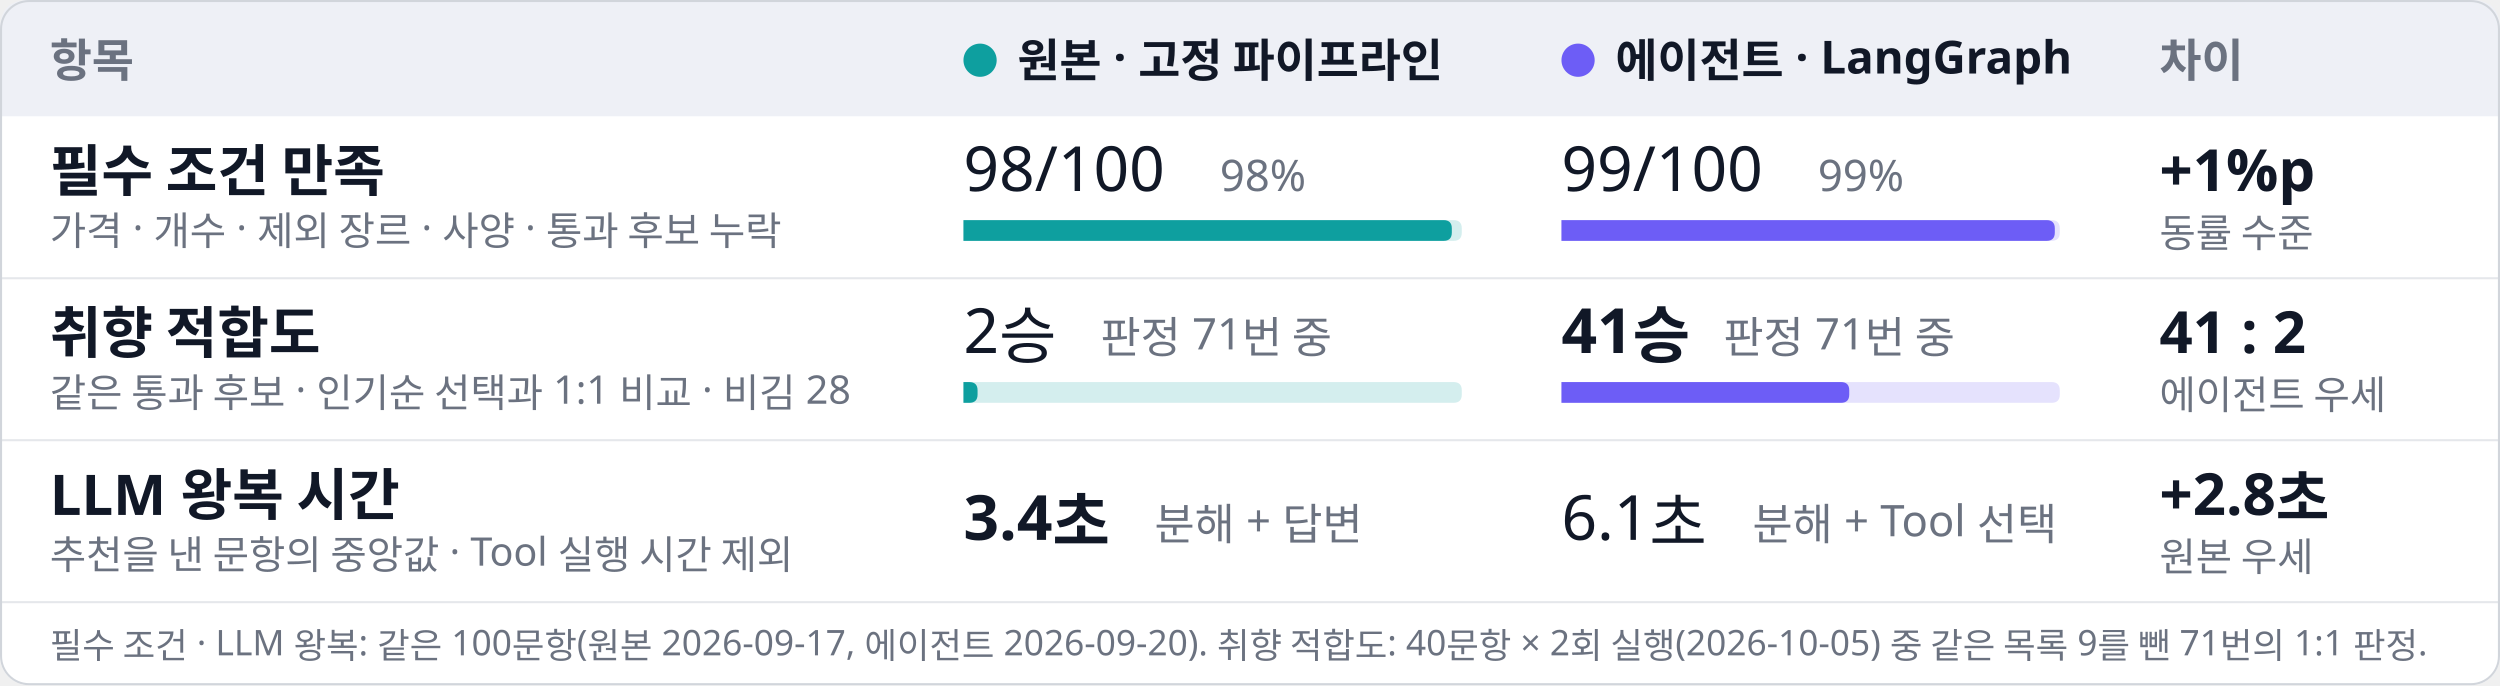
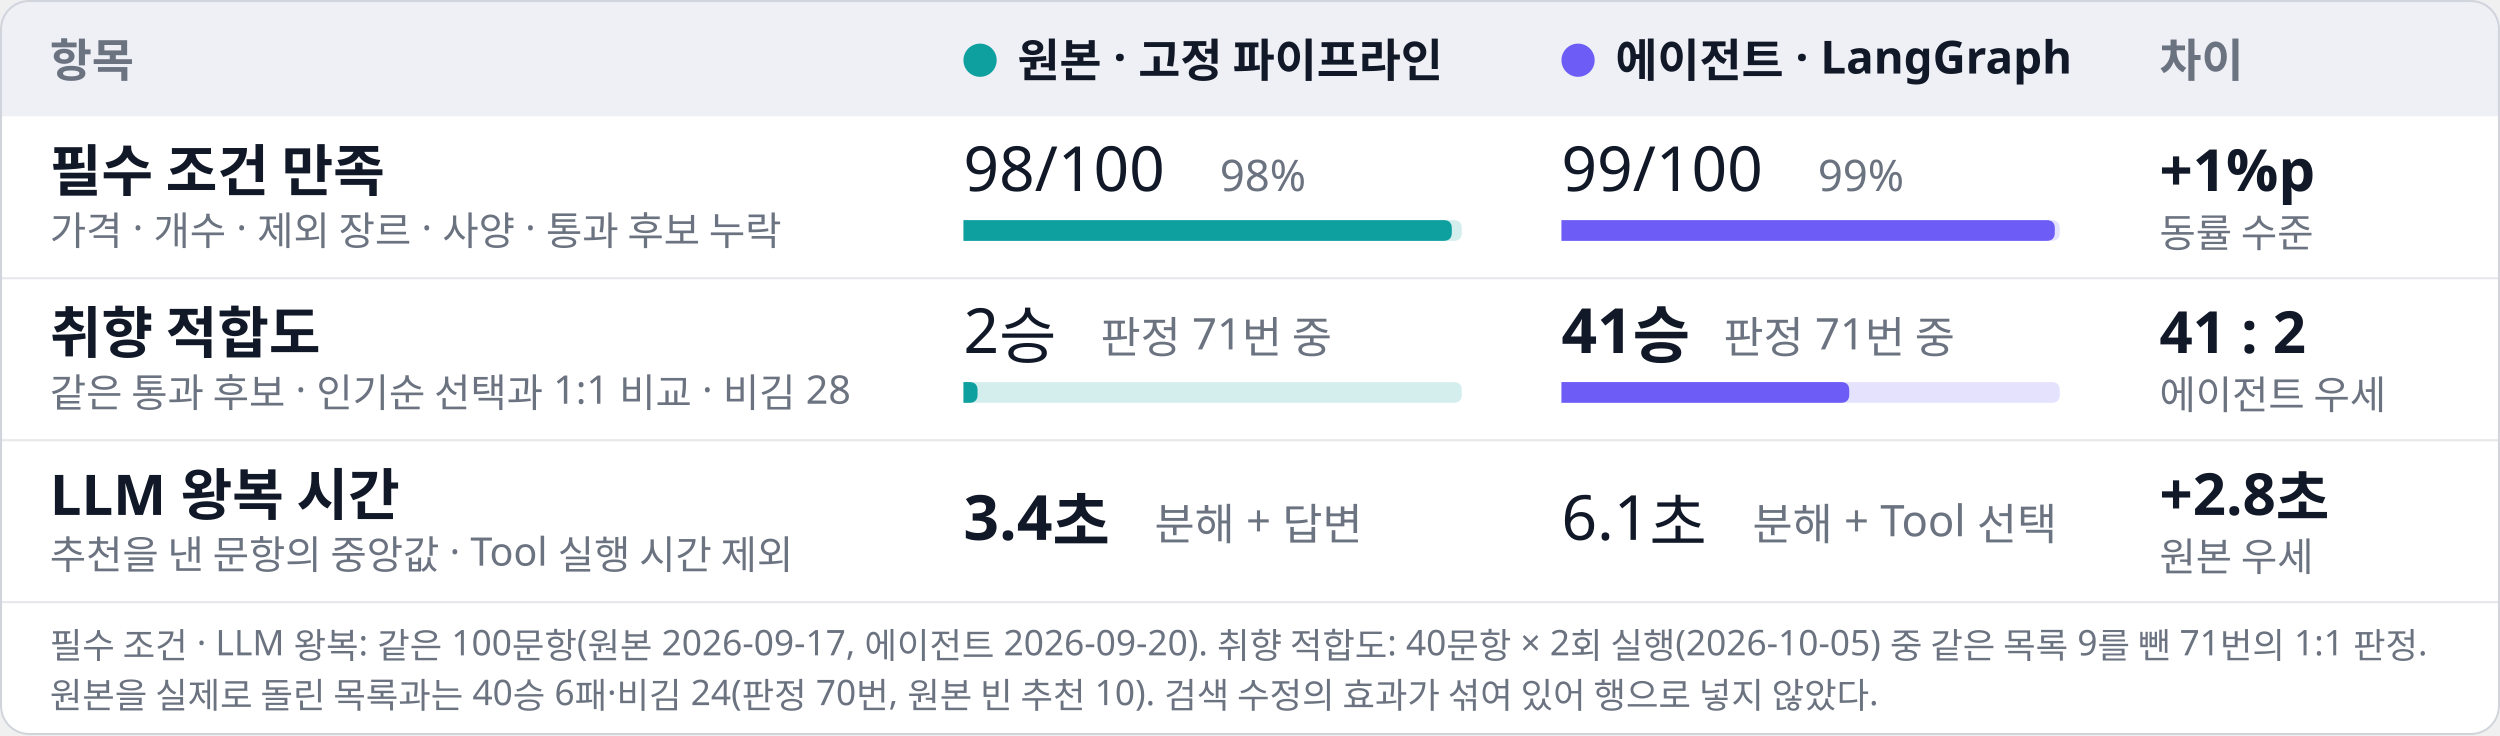
- <svg xmlns="http://www.w3.org/2000/svg" width="1204" height="330" viewBox="56 172 1204 330" font-family="Apple SD Gothic Neo, Pretendard, Noto Sans KR, sans-serif">
-   <rect x="56" y="172" width="1204" height="330" rx="14" fill="white" />
+ <svg xmlns="http://www.w3.org/2000/svg" width="1204" height="354" viewBox="56 172 1204 354" font-family="Apple SD Gothic Neo, Pretendard, Noto Sans KR, sans-serif">
+   <rect x="56" y="172" width="1204" height="354" rx="14" fill="white" />
  <path d="M56 228 V186 Q56 172 70 172 H1246 Q1260 172 1260 186 V228 Z" fill="#EEF0F6" />
  <text x="80" y="209" font-size="22" fill="#6B7280" font-weight="600" text-anchor="start">항목</text>
  <circle cx="528" cy="201" r="8" fill="#0E9F9F" />
  <text x="546" y="209" font-size="22" fill="#111827" font-weight="600" text-anchor="start">원본 · 고정 파이프라인</text>
  <circle cx="816" cy="201" r="8" fill="#6D5DF6" />
  <text x="834" y="209" font-size="22" fill="#111827" font-weight="600" text-anchor="start">에이전트 · LangGraph</text>
  <text x="1096" y="209" font-size="22" fill="#6B7280" font-weight="600" text-anchor="start">차이</text>
  <text x="80" y="264" font-size="27" fill="#111827" font-weight="600" text-anchor="start">필수 조건 만족</text>
  <text x="80" y="290" font-size="19" fill="#6B7280" font-weight="400" text-anchor="start">가격 · 개수 · 제외 장르 · 사양 · 통과 후보 누락</text>
  <text x="520" y="264" font-size="30" fill="#111827" font-weight="500" text-anchor="start">98/100</text>
  <text x="643.5" y="264" font-size="21" fill="#6B7280" font-weight="400" text-anchor="start">98%</text>
  <path d="M520 278 H756 Q760 278 760 282 V284 Q760 288 756 288 H520 Z" fill="#D4EEEE" />
  <path d="M520 278 H751.2 Q755.2 278 755.2 282 V284 Q755.2 288 751.2 288 H520 Z" fill="#0E9F9F" />
  <text x="808" y="264" font-size="30" fill="#111827" font-weight="500" text-anchor="start">99/100</text>
  <text x="931.5" y="264" font-size="21" fill="#6B7280" font-weight="400" text-anchor="start">99%</text>
  <path d="M808 278 H1044 Q1048 278 1048 282 V284 Q1048 288 1044 288 H808 Z" fill="#E5E2FD" />
  <path d="M808 278 H1041.6 Q1045.6 278 1045.6 282 V284 Q1045.6 288 1041.6 288 H808 Z" fill="#6D5DF6" />
  <text x="1096" y="264" font-size="28" fill="#111827" font-weight="700" text-anchor="start">+1%p</text>
  <text x="1096" y="291" font-size="19" fill="#6B7280" font-weight="400" text-anchor="start">동률 수준</text>
  <line x1="56" y1="306" x2="1260" y2="306" stroke="#E5E7EB" />
  <text x="80" y="342" font-size="27" fill="#111827" font-weight="600" text-anchor="start">취향 적합도</text>
  <text x="80" y="368" font-size="19" fill="#6B7280" font-weight="400" text-anchor="start">같은 통과 후보 · 인기순 선택과 1:1 비교 · 비김 28</text>
  <text x="520" y="342" font-size="30" fill="#111827" font-weight="500" text-anchor="start">2승</text>
  <text x="586" y="342" font-size="21" fill="#6B7280" font-weight="400" text-anchor="start">판정 71번 중</text>
  <path d="M520 356 H756 Q760 356 760 360 V362 Q760 366 756 366 H520 Z" fill="#D4EEEE" />
  <path d="M520 356 H522.8 Q526.8 356 526.8 360 V362 Q526.8 366 522.8 366 H520 Z" fill="#0E9F9F" />
  <text x="808" y="342" font-size="30" fill="#111827" font-weight="700" text-anchor="start">41승</text>
  <text x="886" y="342" font-size="21" fill="#6B7280" font-weight="400" text-anchor="start">판정 71번 중</text>
  <path d="M808 356 H1044 Q1048 356 1048 360 V362 Q1048 366 1044 366 H808 Z" fill="#E5E2FD" />
  <path d="M808 356 H942.6 Q946.6 356 946.6 360 V362 Q946.6 366 942.6 366 H808 Z" fill="#6D5DF6" />
  <text x="1096" y="342" font-size="28" fill="#111827" font-weight="700" text-anchor="start">41 : 2</text>
  <text x="1096" y="369" font-size="19" fill="#6B7280" font-weight="400" text-anchor="start">에이전트 우세</text>
  <line x1="56" y1="384" x2="1260" y2="384" stroke="#E5E7EB" />
  <text x="80" y="420" font-size="27" fill="#111827" font-weight="600" text-anchor="start">LLM 왕복 시간</text>
  <text x="80" y="446" font-size="19" fill="#6B7280" font-weight="400" text-anchor="start">추천을 낸 문항의 중앙값 · Tool 실행 시간 제외</text>
  <text x="520" y="432" font-size="30" fill="#111827" font-weight="700" text-anchor="start">3.4초</text>
  <text x="612" y="432" font-size="21" fill="#6B7280" font-weight="400" text-anchor="start">분해 + 답변</text>
  <text x="808" y="432" font-size="30" fill="#111827" font-weight="500" text-anchor="start">6.1초</text>
  <text x="900" y="432" font-size="21" fill="#6B7280" font-weight="400" text-anchor="start">분해 + Tool 선택</text>
  <text x="1096" y="420" font-size="28" fill="#111827" font-weight="700" text-anchor="start">+2.8초</text>
  <text x="1096" y="447" font-size="19" fill="#6B7280" font-weight="400" text-anchor="start">원본 우세</text>
  <line x1="56" y1="462" x2="1260" y2="462" stroke="#E5E7EB" />
  <text x="80" y="489" font-size="17" fill="#6B7280" font-weight="400" text-anchor="start">필수 조건 · LLM 왕복: 같은 100문항(원본 2026-09-17, 에이전트 2026-09-20). 취향 적합도: 40문항 × 2회 실행(2026-10-05) 중 같은 목록 9를 뺀 71번의 1:1 판정.</text>
-   <rect x="56.5" y="172.5" width="1203" height="329" rx="13.5" fill="none" stroke="#D1D5DB" />
+   <text x="80" y="513" font-size="17" fill="#6B7280" font-weight="400" text-anchor="start">원본을 실제로 돌린 목록과는 40승 6패·비김 24(판정 70번, 원본 빈 추천 10). 검색 수정의 효과가 섞여 있어 행으로 넣지 않았다.</text>
+   <rect x="56.5" y="172.5" width="1203" height="353" rx="13.5" fill="none" stroke="#D1D5DB" />
</svg>
